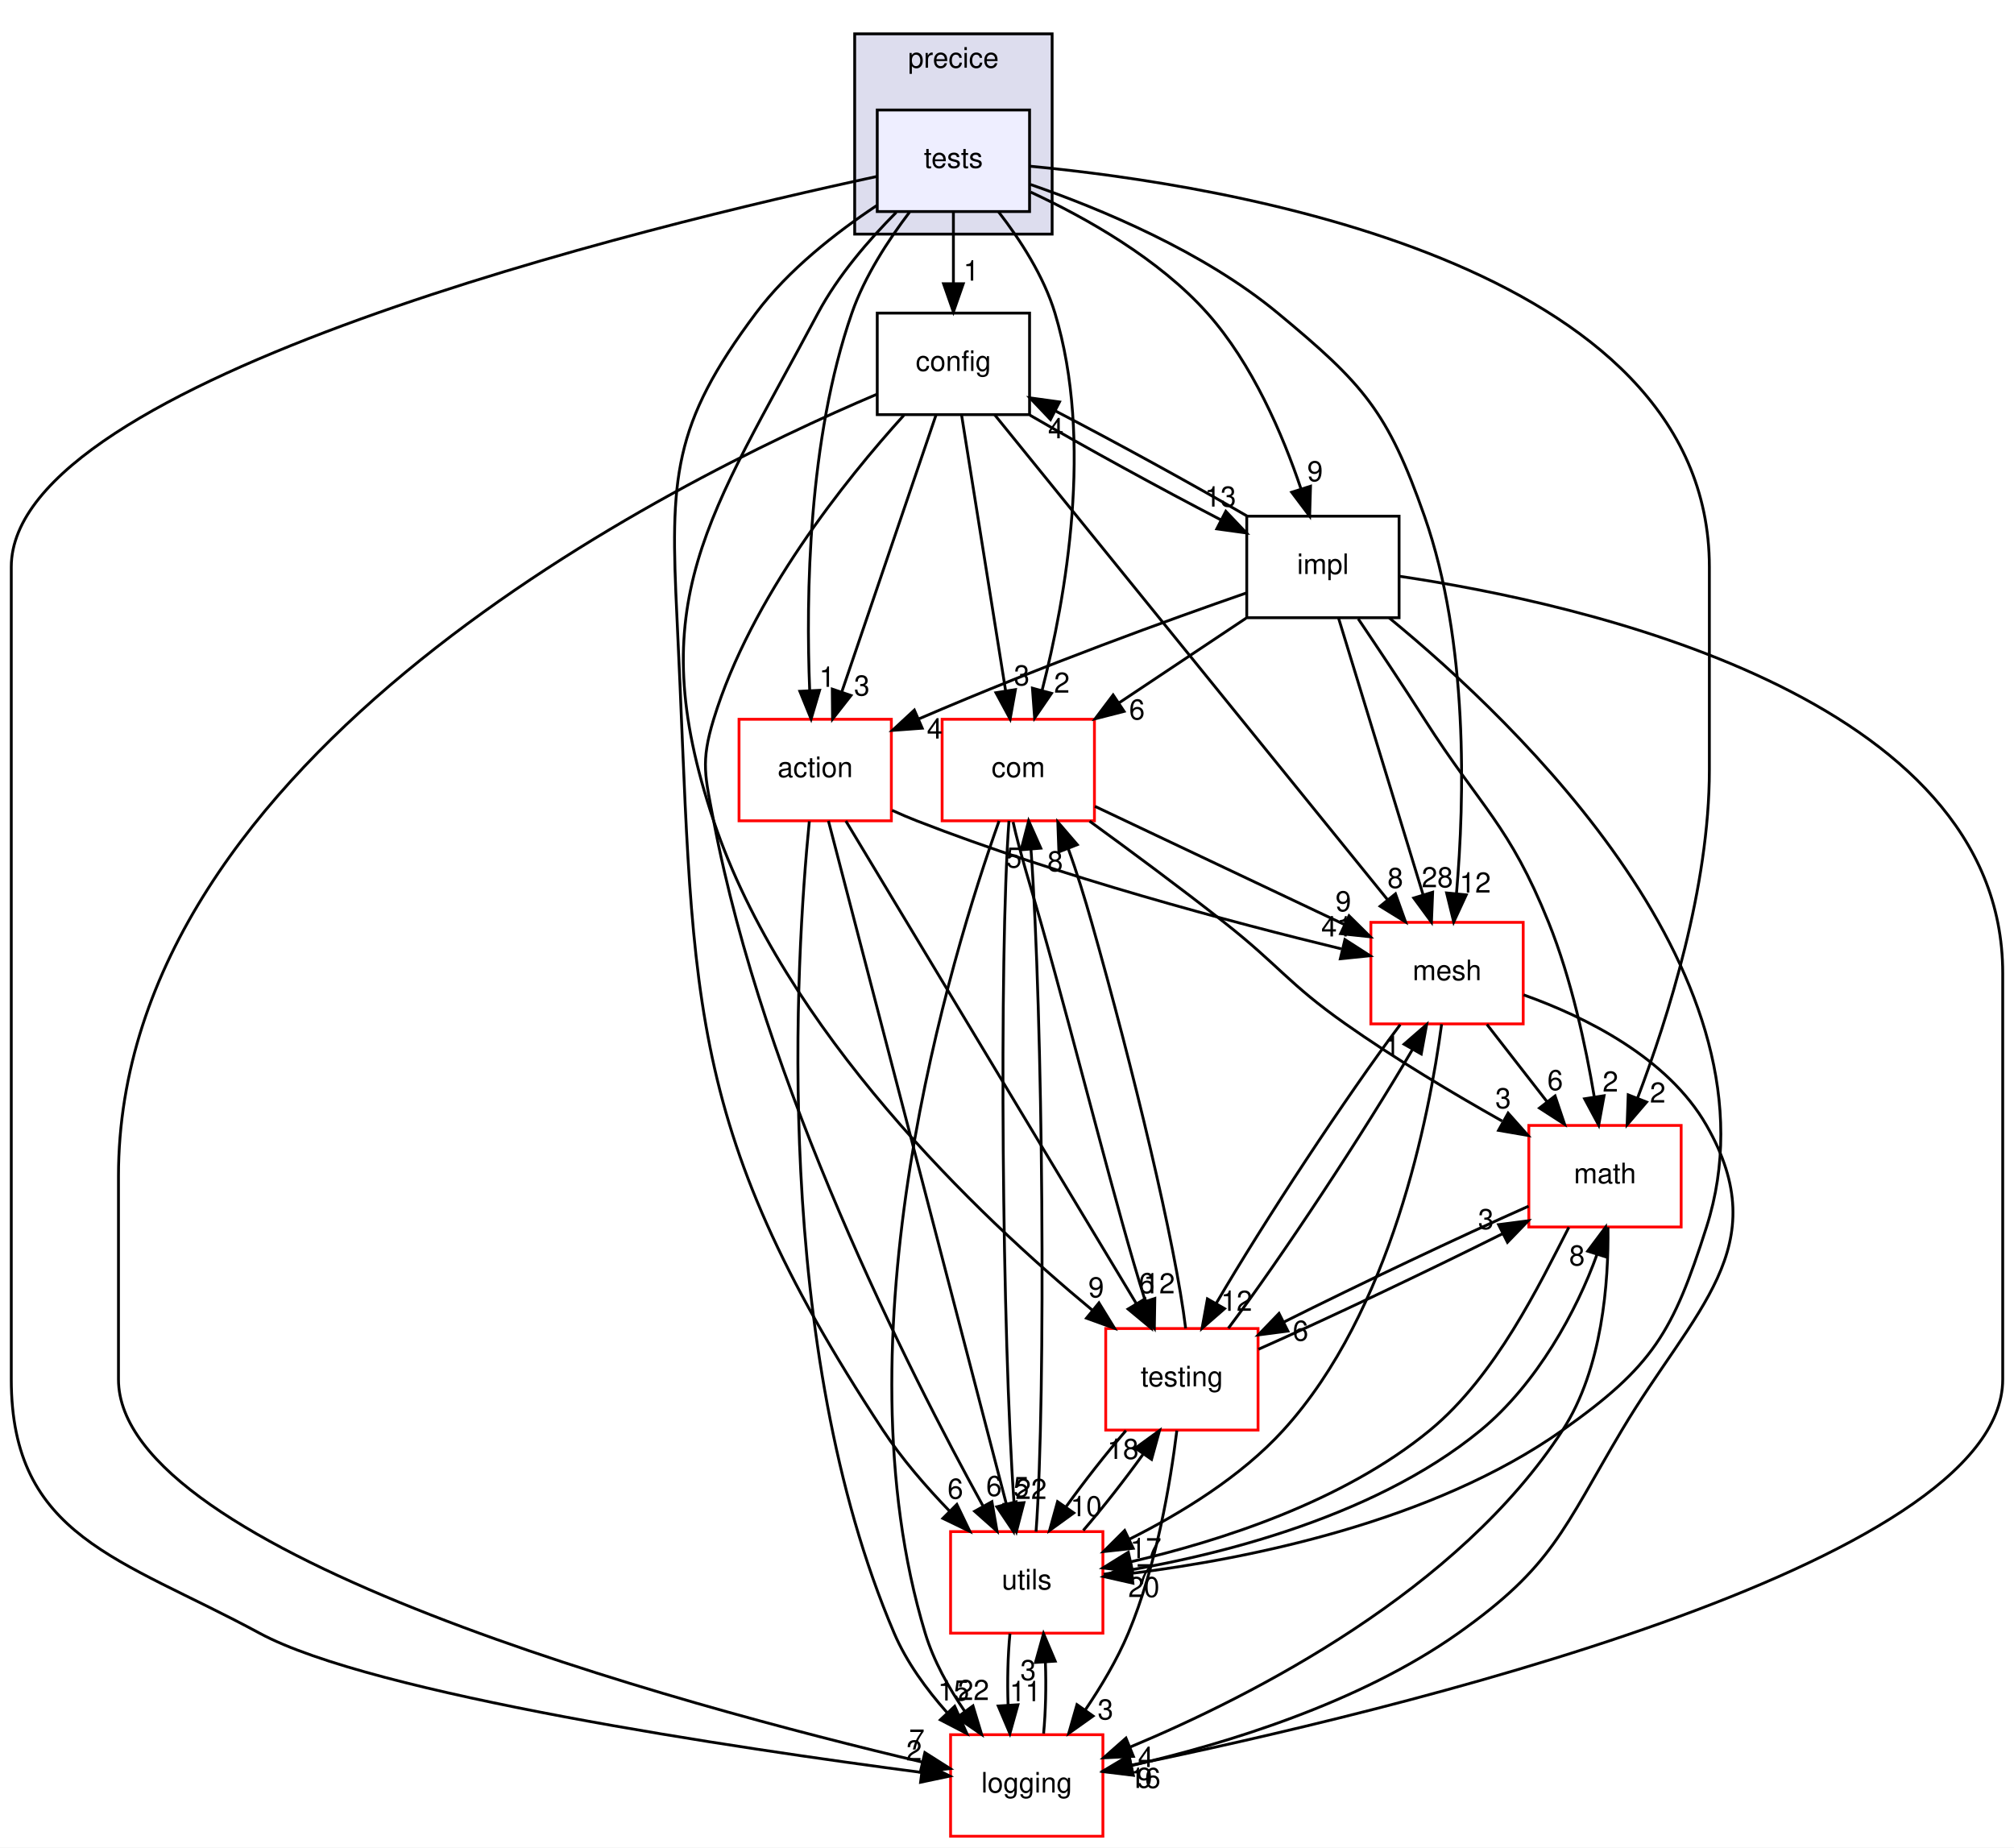
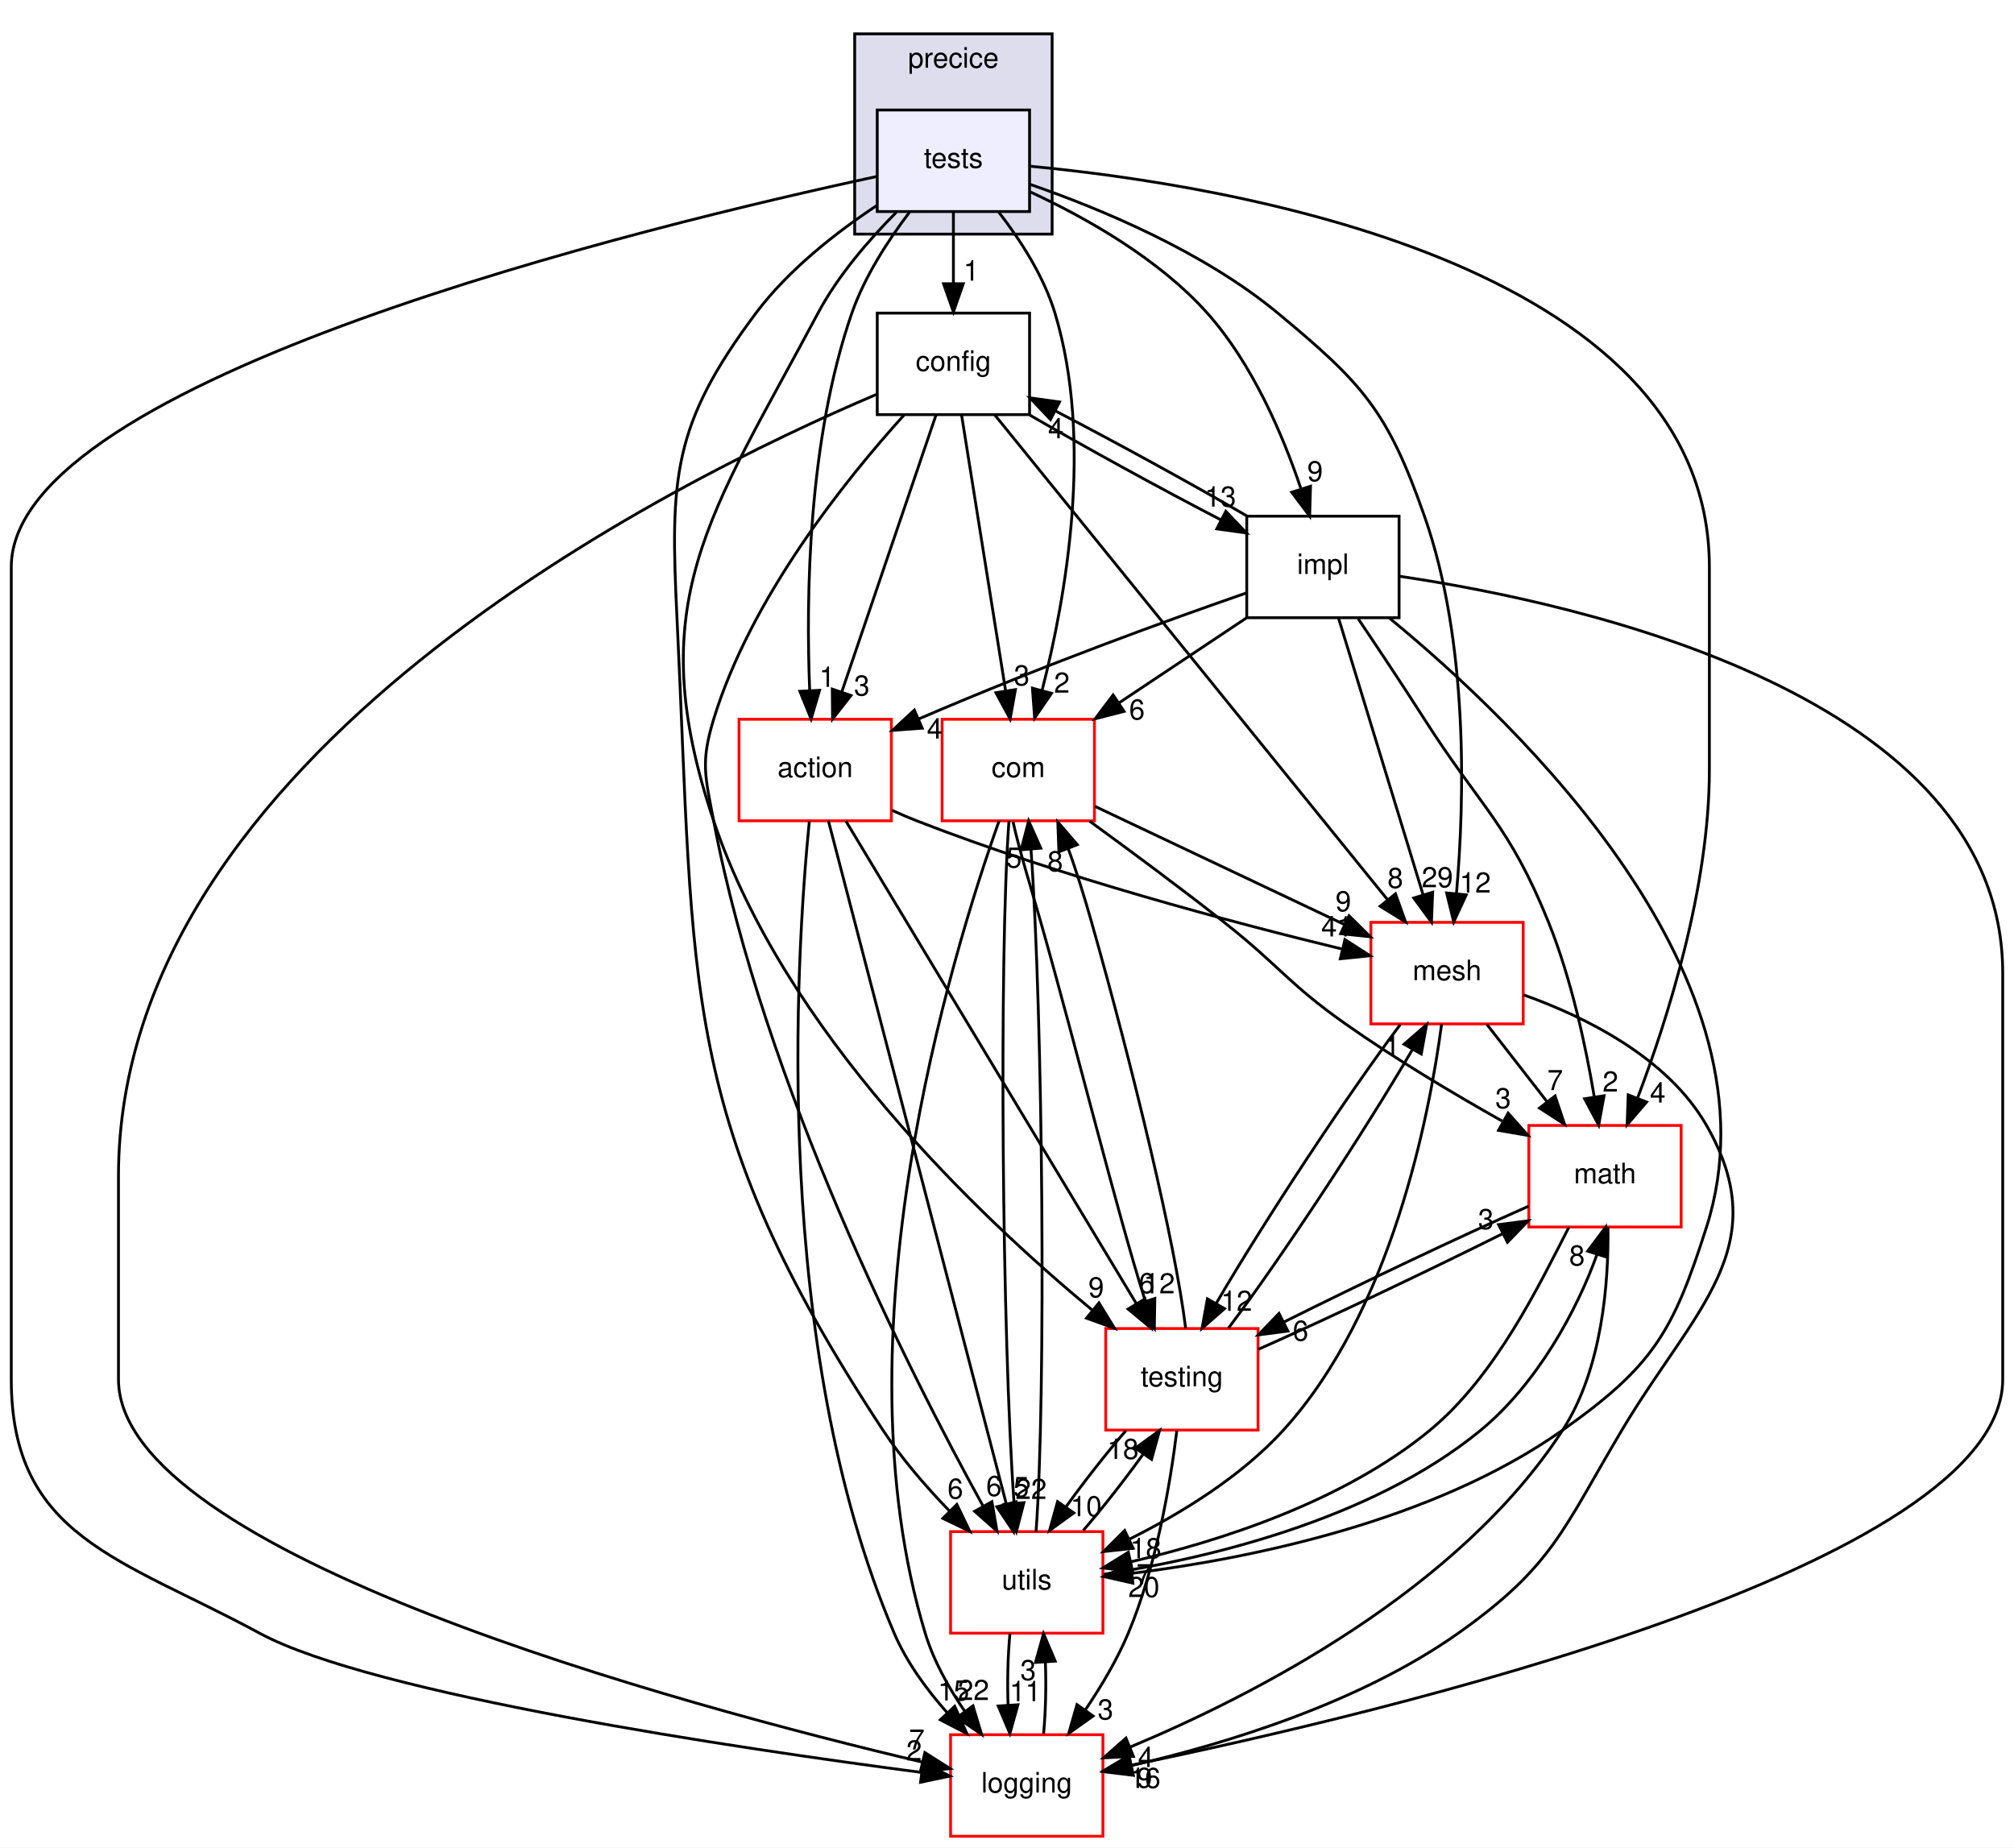
<svg xmlns="http://www.w3.org/2000/svg" xmlns:xlink="http://www.w3.org/1999/xlink" width="714pt" height="655pt" viewBox="0.00 0.00 714.00 655.00">
  <g id="graph0" class="graph" transform="scale(1 1) rotate(0) translate(4 651)">
    <polygon fill="#ffffff" stroke="transparent" points="-4,4 -4,-651 710,-651 710,4 -4,4" />
    <g id="clust1" class="cluster">
      <g id="a_clust1">
        <a xlink:href="dir_230430f095e3ee25a5bb78a8d9c88b94.html" target="_top" xlink:title="precice">
          <polygon fill="#ddddee" stroke="#000000" points="299,-568 299,-639 369,-639 369,-568 299,-568" />
          <text text-anchor="middle" x="334" y="-627" font-family="Helvetica,sans-Serif" font-size="10.00" fill="#000000">precice</text>
        </a>
      </g>
    </g>
    <g id="node1" class="node">
      <g id="a_node1">
        <a xlink:href="dir_2c6c95763f577bc1c142449e55ae7f0a.html" target="_top" xlink:title="tests">
          <polygon fill="#eeeeff" stroke="#000000" points="361,-612 307,-612 307,-576 361,-576 361,-612" />
          <text text-anchor="middle" x="334" y="-591.5" font-family="Helvetica,sans-Serif" font-size="10.00" fill="#000000">tests</text>
        </a>
      </g>
    </g>
    <g id="node2" class="node">
      <g id="a_node2">
        <a xlink:href="dir_541eb0a6c58a7690acc5b848a4b1b724.html" target="_top" xlink:title="com">
          <polygon fill="#ffffff" stroke="#ff0000" points="384,-396 330,-396 330,-360 384,-360 384,-396" />
          <text text-anchor="middle" x="357" y="-375.5" font-family="Helvetica,sans-Serif" font-size="10.00" fill="#000000">com</text>
        </a>
      </g>
    </g>
    <g id="edge27" class="edge">
      <path fill="none" stroke="#000000" d="M349.99,-575.917C357.654,-566.037 366.017,-553.156 370,-540 383.723,-494.676 373.864,-439.151 365.446,-406.281" />
      <polygon fill="#000000" stroke="#000000" points="368.778,-405.191 362.796,-396.447 362.019,-407.013 368.778,-405.191" />
      <g id="a_edge27-headlabel">
        <a xlink:href="dir_000039_000005.html" target="_top" xlink:title="2">
          <text text-anchor="middle" x="372.455" y="-405.423" font-family="Helvetica,sans-Serif" font-size="10.00" fill="#000000">2</text>
        </a>
      </g>
    </g>
    <g id="node3" class="node">
      <g id="a_node3">
        <a xlink:href="dir_42377c93a3895dabfbd0cdc98a4db3fd.html" target="_top" xlink:title="config">
          <polygon fill="none" stroke="#000000" points="361,-540 307,-540 307,-504 361,-504 361,-540" />
          <text text-anchor="middle" x="334" y="-519.5" font-family="Helvetica,sans-Serif" font-size="10.00" fill="#000000">config</text>
        </a>
      </g>
    </g>
    <g id="edge28" class="edge">
      <path fill="none" stroke="#000000" d="M334,-575.831C334,-568.131 334,-558.974 334,-550.417" />
      <polygon fill="#000000" stroke="#000000" points="337.5,-550.413 334,-540.413 330.5,-550.413 337.5,-550.413" />
      <g id="a_edge28-headlabel">
        <a xlink:href="dir_000039_000014.html" target="_top" xlink:title="1">
          <text text-anchor="middle" x="340.339" y="-551.508" font-family="Helvetica,sans-Serif" font-size="10.00" fill="#000000">1</text>
        </a>
      </g>
    </g>
    <g id="node4" class="node">
      <g id="a_node4">
        <a xlink:href="dir_63a79716ac36ae14e4cbc21f08c9941e.html" target="_top" xlink:title="action">
          <polygon fill="#ffffff" stroke="#ff0000" points="312,-396 258,-396 258,-360 312,-360 312,-396" />
          <text text-anchor="middle" x="285" y="-375.5" font-family="Helvetica,sans-Serif" font-size="10.00" fill="#000000">action</text>
        </a>
      </g>
    </g>
    <g id="edge29" class="edge">
      <path fill="none" stroke="#000000" d="M318.44,-575.777C310.894,-565.859 302.507,-552.986 298,-540 282.458,-495.216 281.717,-439.44 283.043,-406.388" />
      <polygon fill="#000000" stroke="#000000" points="286.554,-406.26 283.554,-396.099 279.562,-405.913 286.554,-406.26" />
      <g id="a_edge29-headlabel">
        <a xlink:href="dir_000039_000004.html" target="_top" xlink:title="1">
          <text text-anchor="middle" x="289.212" y="-407.491" font-family="Helvetica,sans-Serif" font-size="10.00" fill="#000000">1</text>
        </a>
      </g>
    </g>
    <g id="node5" class="node">
      <g id="a_node5">
        <a xlink:href="dir_7be0d8c199b9408ae01f5d77515b8def.html" target="_top" xlink:title="mesh">
          <polygon fill="#ffffff" stroke="#ff0000" points="536,-324 482,-324 482,-288 536,-288 536,-324" />
          <text text-anchor="middle" x="509" y="-303.5" font-family="Helvetica,sans-Serif" font-size="10.00" fill="#000000">mesh</text>
        </a>
      </g>
    </g>
    <g id="edge30" class="edge">
      <path fill="none" stroke="#000000" d="M361.286,-585.605C386.073,-577.012 422.68,-561.819 449,-540 479.389,-514.808 487.933,-505.247 501,-468 516.662,-423.358 515.212,-367.537 512.365,-334.438" />
      <polygon fill="#000000" stroke="#000000" points="515.815,-333.75 511.369,-324.133 508.848,-334.424 515.815,-333.75" />
      <g id="a_edge30-headlabel">
        <a xlink:href="dir_000039_000011.html" target="_top" xlink:title="12">
          <text text-anchor="middle" x="518.987" y="-334.555" font-family="Helvetica,sans-Serif" font-size="10.00" fill="#000000">12</text>
        </a>
      </g>
    </g>
    <g id="node6" class="node">
      <g id="a_node6">
        <a xlink:href="dir_bc97d37445b848f03a5d56397d82bb5b.html" target="_top" xlink:title="impl">
          <polygon fill="none" stroke="#000000" points="492,-468 438,-468 438,-432 492,-432 492,-468" />
          <text text-anchor="middle" x="465" y="-447.5" font-family="Helvetica,sans-Serif" font-size="10.00" fill="#000000">impl</text>
        </a>
      </g>
    </g>
    <g id="edge31" class="edge">
      <path fill="none" stroke="#000000" d="M361.394,-582.894C380.96,-573.804 406.766,-559.3 424,-540 439.995,-522.088 450.751,-496.884 457.218,-477.702" />
      <polygon fill="#000000" stroke="#000000" points="460.601,-478.612 460.294,-468.021 453.93,-476.492 460.601,-478.612" />
      <g id="a_edge31-headlabel">
        <a xlink:href="dir_000039_000015.html" target="_top" xlink:title="9">
          <text text-anchor="middle" x="462.218" y="-480.397" font-family="Helvetica,sans-Serif" font-size="10.00" fill="#000000">9</text>
        </a>
      </g>
    </g>
    <g id="node7" class="node">
      <g id="a_node7">
        <a xlink:href="dir_ae9a93452e2a84339148a16bcf2eb561.html" target="_top" xlink:title="math">
          <polygon fill="#ffffff" stroke="#ff0000" points="592,-252 538,-252 538,-216 592,-216 592,-252" />
          <text text-anchor="middle" x="565" y="-231.5" font-family="Helvetica,sans-Serif" font-size="10.00" fill="#000000">math</text>
        </a>
      </g>
    </g>
    <g id="edge32" class="edge">
      <path fill="none" stroke="#000000" d="M361.172,-592.072C429.305,-585.615 602,-558.543 602,-450 602,-450 602,-450 602,-378 602,-336.438 587.363,-290.192 576.501,-261.596" />
      <polygon fill="#000000" stroke="#000000" points="579.749,-260.292 572.847,-252.254 573.23,-262.842 579.749,-260.292" />
      <g id="a_edge32-headlabel">
-         <a xlink:href="dir_000039_000034.html" target="_top" xlink:title="2">
-           <text text-anchor="middle" x="583.703" y="-260.105" font-family="Helvetica,sans-Serif" font-size="10.00" fill="#000000">2</text>
+         <a xlink:href="dir_000039_000034.html" target="_top" xlink:title="4">
+           <text text-anchor="middle" x="583.703" y="-260.105" font-family="Helvetica,sans-Serif" font-size="10.00" fill="#000000">4</text>
        </a>
      </g>
    </g>
    <g id="node8" class="node">
      <g id="a_node8">
        <a xlink:href="dir_3513c77e68d0de165c8b48f945306dcb.html" target="_top" xlink:title="testing">
          <polygon fill="#ffffff" stroke="#ff0000" points="442,-180 388,-180 388,-144 442,-144 442,-180" />
          <text text-anchor="middle" x="415" y="-159.5" font-family="Helvetica,sans-Serif" font-size="10.00" fill="#000000">testing</text>
        </a>
      </g>
    </g>
    <g id="edge33" class="edge">
      <path fill="none" stroke="#000000" d="M313.74,-575.722C304.06,-565.983 293.072,-553.287 286,-540 247.63,-467.902 223.001,-437.424 249,-360 274.034,-285.45 342.63,-220.15 383.384,-186.392" />
      <polygon fill="#000000" stroke="#000000" points="385.603,-189.099 391.142,-180.068 381.18,-183.673 385.603,-189.099" />
      <g id="a_edge33-headlabel">
        <a xlink:href="dir_000039_000024.html" target="_top" xlink:title="9">
          <text text-anchor="middle" x="384.61" y="-191.071" font-family="Helvetica,sans-Serif" font-size="10.00" fill="#000000">9</text>
        </a>
      </g>
    </g>
    <g id="node9" class="node">
      <g id="a_node9">
        <a xlink:href="dir_b3320b59a4aa4a7431bc8488b87009bf.html" target="_top" xlink:title="logging">
          <polygon fill="#ffffff" stroke="#ff0000" points="387,-36 333,-36 333,0 387,0 387,-36" />
          <text text-anchor="middle" x="360" y="-15.5" font-family="Helvetica,sans-Serif" font-size="10.00" fill="#000000">logging</text>
        </a>
      </g>
    </g>
    <g id="edge34" class="edge">
      <path fill="none" stroke="#000000" d="M306.95,-588.452C227.436,-571.375 0,-516.698 0,-450 0,-450 0,-450 0,-162 0,-106.056 38.806,-98.639 88,-72 128.103,-50.284 257.817,-31.135 322.545,-22.648" />
      <polygon fill="#000000" stroke="#000000" points="323.257,-26.085 332.725,-21.33 322.358,-19.143 323.257,-26.085" />
      <g id="a_edge34-headlabel">
        <a xlink:href="dir_000039_000027.html" target="_top" xlink:title="2">
          <text text-anchor="middle" x="320.056" y="-26.862" font-family="Helvetica,sans-Serif" font-size="10.00" fill="#000000">2</text>
        </a>
      </g>
    </g>
    <g id="node10" class="node">
      <g id="a_node10">
        <a xlink:href="dir_313caf1132e152dd9b58bea13a4052ca.html" target="_top" xlink:title="utils">
          <polygon fill="#ffffff" stroke="#ff0000" points="387,-108 333,-108 333,-72 387,-72 387,-108" />
          <text text-anchor="middle" x="360" y="-87.5" font-family="Helvetica,sans-Serif" font-size="10.00" fill="#000000">utils</text>
        </a>
      </g>
    </g>
    <g id="edge35" class="edge">
      <path fill="none" stroke="#000000" d="M306.798,-578.119C292.452,-568.597 275.493,-555.362 264,-540 234.295,-500.295 233.598,-481.529 236,-432 242.396,-300.107 236.447,-254.33 309,-144 315.686,-133.833 324.372,-123.825 332.675,-115.24" />
      <polygon fill="#000000" stroke="#000000" points="335.223,-117.641 339.813,-108.093 330.27,-112.694 335.223,-117.641" />
      <g id="a_edge35-headlabel">
        <a xlink:href="dir_000039_000044.html" target="_top" xlink:title="6">
          <text text-anchor="middle" x="334.691" y="-119.691" font-family="Helvetica,sans-Serif" font-size="10.00" fill="#000000">6</text>
        </a>
      </g>
    </g>
    <g id="edge1" class="edge">
      <path fill="none" stroke="#000000" d="M384.175,-365.128C408.847,-353.441 445.425,-336.114 472.614,-323.235" />
      <polygon fill="#000000" stroke="#000000" points="474.266,-326.326 481.805,-318.882 471.269,-320 474.266,-326.326" />
      <g id="a_edge1-headlabel">
        <a xlink:href="dir_000005_000011.html" target="_top" xlink:title="9">
          <text text-anchor="middle" x="472.233" y="-327.931" font-family="Helvetica,sans-Serif" font-size="10.00" fill="#000000">9</text>
        </a>
      </g>
    </g>
    <g id="edge2" class="edge">
      <path fill="none" stroke="#000000" d="M382.282,-359.873C396.466,-349.561 414.394,-336.287 430,-324 449.583,-308.582 452.626,-302.358 473,-288 490.627,-275.577 511.252,-263.284 528.501,-253.572" />
      <polygon fill="#000000" stroke="#000000" points="530.658,-256.378 537.696,-248.458 527.255,-250.26 530.658,-256.378" />
      <g id="a_edge2-headlabel">
        <a xlink:href="dir_000005_000034.html" target="_top" xlink:title="3">
          <text text-anchor="middle" x="528.896" y="-258.106" font-family="Helvetica,sans-Serif" font-size="10.00" fill="#000000">3</text>
        </a>
      </g>
    </g>
    <g id="edge3" class="edge">
      <path fill="none" stroke="#000000" d="M355.158,-359.584C357.449,-349.181 361.62,-335.914 365,-324 378.289,-277.156 391.776,-222.104 402.026,-189.74" />
      <polygon fill="#000000" stroke="#000000" points="405.407,-190.662 405.235,-180.069 398.764,-188.458 405.407,-190.662" />
      <g id="a_edge3-headlabel">
        <a xlink:href="dir_000005_000024.html" target="_top" xlink:title="12">
          <text text-anchor="middle" x="406.97" y="-192.468" font-family="Helvetica,sans-Serif" font-size="10.00" fill="#000000">12</text>
        </a>
      </g>
    </g>
    <g id="edge4" class="edge">
      <path fill="none" stroke="#000000" d="M350.189,-359.947C333.107,-311.944 292.025,-177.605 324,-72 326.956,-62.236 332.325,-52.623 338.03,-44.276" />
      <polygon fill="#000000" stroke="#000000" points="340.941,-46.224 344.01,-36.083 335.287,-42.097 340.941,-46.224" />
      <g id="a_edge4-headlabel">
        <a xlink:href="dir_000005_000027.html" target="_top" xlink:title="22">
          <text text-anchor="middle" x="341.116" y="-48.301" font-family="Helvetica,sans-Serif" font-size="10.00" fill="#000000">22</text>
        </a>
      </g>
    </g>
    <g id="edge5" class="edge">
      <path fill="none" stroke="#000000" d="M353.701,-359.984C350.112,-311.294 351.273,-176.796 355.502,-118.057" />
      <polygon fill="#000000" stroke="#000000" points="358.996,-118.262 356.326,-108.009 352.02,-117.689 358.996,-118.262" />
      <g id="a_edge5-headlabel">
        <a xlink:href="dir_000005_000044.html" target="_top" xlink:title="22">
          <text text-anchor="middle" x="361.532" y="-119.576" font-family="Helvetica,sans-Serif" font-size="10.00" fill="#000000">22</text>
        </a>
      </g>
    </g>
    <g id="edge6" class="edge">
      <path fill="none" stroke="#000000" d="M336.913,-503.762C340.853,-479.093 347.918,-434.86 352.532,-405.973" />
      <polygon fill="#000000" stroke="#000000" points="355.99,-406.517 354.111,-396.09 349.077,-405.412 355.99,-406.517" />
      <g id="a_edge6-headlabel">
        <a xlink:href="dir_000014_000005.html" target="_top" xlink:title="3">
          <text text-anchor="middle" x="358.226" y="-408.014" font-family="Helvetica,sans-Serif" font-size="10.00" fill="#000000">3</text>
        </a>
      </g>
    </g>
    <g id="edge7" class="edge">
      <path fill="none" stroke="#000000" d="M327.794,-503.762C319.363,-478.985 304.216,-434.471 294.39,-405.594" />
      <polygon fill="#000000" stroke="#000000" points="297.69,-404.429 291.156,-396.09 291.063,-406.684 297.69,-404.429" />
      <g id="a_edge7-headlabel">
        <a xlink:href="dir_000014_000004.html" target="_top" xlink:title="3">
          <text text-anchor="middle" x="301.536" y="-404.417" font-family="Helvetica,sans-Serif" font-size="10.00" fill="#000000">3</text>
        </a>
      </g>
    </g>
    <g id="edge8" class="edge">
      <path fill="none" stroke="#000000" d="M348.619,-503.955C379.566,-465.759 451.799,-376.603 487.809,-332.156" />
      <polygon fill="#000000" stroke="#000000" points="490.724,-334.118 494.299,-324.145 485.284,-329.712 490.724,-334.118" />
      <g id="a_edge8-headlabel">
        <a xlink:href="dir_000014_000011.html" target="_top" xlink:title="8">
          <text text-anchor="middle" x="490.667" y="-336.199" font-family="Helvetica,sans-Serif" font-size="10.00" fill="#000000">8</text>
        </a>
      </g>
    </g>
    <g id="edge9" class="edge">
      <path fill="none" stroke="#000000" d="M361.104,-503.831C380.726,-492.437 407.309,-477.853 428.737,-466.74" />
      <polygon fill="#000000" stroke="#000000" points="430.57,-469.733 437.872,-462.056 427.376,-463.505 430.57,-469.733" />
      <g id="a_edge9-headlabel">
        <a xlink:href="dir_000014_000015.html" target="_top" xlink:title="13">
          <text text-anchor="middle" x="428.667" y="-471.4" font-family="Helvetica,sans-Serif" font-size="10.00" fill="#000000">13</text>
        </a>
      </g>
    </g>
    <g id="edge10" class="edge">
      <path fill="none" stroke="#000000" d="M306.947,-511.263C233.876,-480.284 38,-383.314 38,-234 38,-234 38,-234 38,-162 38,-100.201 238.15,-46.339 322.851,-26.313" />
      <polygon fill="#000000" stroke="#000000" points="323.881,-29.666 332.824,-23.985 322.29,-22.849 323.881,-29.666" />
      <g id="a_edge10-headlabel">
        <a xlink:href="dir_000014_000027.html" target="_top" xlink:title="7">
          <text text-anchor="middle" x="321.026" y="-30.748" font-family="Helvetica,sans-Serif" font-size="10.00" fill="#000000">7</text>
        </a>
      </g>
    </g>
    <g id="edge11" class="edge">
      <path fill="none" stroke="#000000" d="M316.474,-503.823C295.687,-480.873 262.194,-439.15 249,-396 244.322,-380.699 246.018,-375.72 249,-360 266.761,-266.365 318.321,-164.607 344.442,-117.181" />
      <polygon fill="#000000" stroke="#000000" points="347.651,-118.613 349.46,-108.174 341.536,-115.207 347.651,-118.613" />
      <g id="a_edge11-headlabel">
        <a xlink:href="dir_000014_000044.html" target="_top" xlink:title="6">
          <text text-anchor="middle" x="348.383" y="-120.635" font-family="Helvetica,sans-Serif" font-size="10.00" fill="#000000">6</text>
        </a>
      </g>
    </g>
    <g id="edge12" class="edge">
      <path fill="none" stroke="#000000" d="M312.281,-363.71C315.192,-362.381 318.135,-361.117 321,-360 371.901,-340.159 433.07,-323.93 471.502,-314.608" />
      <polygon fill="#000000" stroke="#000000" points="472.8,-317.897 481.711,-312.165 471.171,-311.089 472.8,-317.897" />
      <g id="a_edge12-headlabel">
        <a xlink:href="dir_000004_000011.html" target="_top" xlink:title="41">
          <text text-anchor="middle" x="469.965" y="-318.995" font-family="Helvetica,sans-Serif" font-size="10.00" fill="#000000">41</text>
        </a>
      </g>
    </g>
    <g id="edge13" class="edge">
      <path fill="none" stroke="#000000" d="M295.86,-359.955C318.706,-321.997 371.84,-233.713 398.754,-188.993" />
      <polygon fill="#000000" stroke="#000000" points="401.921,-190.518 404.079,-180.145 395.924,-186.908 401.921,-190.518" />
      <g id="a_edge13-headlabel">
        <a xlink:href="dir_000004_000024.html" target="_top" xlink:title="6">
          <text text-anchor="middle" x="402.501" y="-192.562" font-family="Helvetica,sans-Serif" font-size="10.00" fill="#000000">6</text>
        </a>
      </g>
    </g>
    <g id="edge14" class="edge">
      <path fill="none" stroke="#000000" d="M282.917,-359.821C278.086,-310.945 269.619,-173.55 313,-72 317.366,-61.78 324.417,-52.111 331.743,-43.855" />
      <polygon fill="#000000" stroke="#000000" points="334.459,-46.077 338.774,-36.4 329.367,-41.273 334.459,-46.077" />
      <g id="a_edge14-headlabel">
        <a xlink:href="dir_000004_000027.html" target="_top" xlink:title="15">
          <text text-anchor="middle" x="334.058" y="-48.14" font-family="Helvetica,sans-Serif" font-size="10.00" fill="#000000">15</text>
        </a>
      </g>
    </g>
    <g id="edge15" class="edge">
      <path fill="none" stroke="#000000" d="M289.692,-359.984C302.398,-311.193 337.542,-176.238 352.788,-117.693" />
      <polygon fill="#000000" stroke="#000000" points="356.177,-118.568 355.31,-108.009 349.403,-116.804 356.177,-118.568" />
      <g id="a_edge15-headlabel">
        <a xlink:href="dir_000004_000044.html" target="_top" xlink:title="5">
          <text text-anchor="middle" x="358.019" y="-120.262" font-family="Helvetica,sans-Serif" font-size="10.00" fill="#000000">5</text>
        </a>
      </g>
    </g>
    <g id="edge16" class="edge">
      <path fill="none" stroke="#000000" d="M523.131,-287.831C529.581,-279.539 537.345,-269.557 544.425,-260.453" />
      <polygon fill="#000000" stroke="#000000" points="547.302,-262.456 550.679,-252.413 541.776,-258.158 547.302,-262.456" />
      <g id="a_edge16-headlabel">
-         <a xlink:href="dir_000011_000034.html" target="_top" xlink:title="6">
-           <text text-anchor="middle" x="547.336" y="-264.536" font-family="Helvetica,sans-Serif" font-size="10.00" fill="#000000">6</text>
+         <a xlink:href="dir_000011_000034.html" target="_top" xlink:title="7">
+           <text text-anchor="middle" x="547.336" y="-264.536" font-family="Helvetica,sans-Serif" font-size="10.00" fill="#000000">7</text>
        </a>
      </g>
    </g>
    <g id="edge17" class="edge">
      <path fill="none" stroke="#000000" d="M492.422,-287.762C473.603,-262.768 443.938,-217.692 427.127,-188.841" />
      <polygon fill="#000000" stroke="#000000" points="430.136,-187.052 422.15,-180.09 424.051,-190.513 430.136,-187.052" />
      <g id="a_edge17-headlabel">
        <a xlink:href="dir_000011_000024.html" target="_top" xlink:title="12">
          <text text-anchor="middle" x="434.381" y="-186.273" font-family="Helvetica,sans-Serif" font-size="10.00" fill="#000000">12</text>
        </a>
      </g>
    </g>
    <g id="edge18" class="edge">
      <path fill="none" stroke="#000000" d="M536.158,-298.292C557.983,-290.504 587.196,-276.108 601,-252 625.754,-208.768 596.461,-186.819 571,-144 549.999,-108.681 546.539,-95.741 513,-72 477.836,-47.108 430.076,-32.685 397.324,-25.106" />
      <polygon fill="#000000" stroke="#000000" points="397.771,-21.62 387.252,-22.881 396.262,-28.456 397.771,-21.62" />
      <g id="a_edge18-headlabel">
        <a xlink:href="dir_000011_000027.html" target="_top" xlink:title="16">
          <text text-anchor="middle" x="401.894" y="-17.123" font-family="Helvetica,sans-Serif" font-size="10.00" fill="#000000">16</text>
        </a>
      </g>
    </g>
    <g id="edge19" class="edge">
      <path fill="none" stroke="#000000" d="M507.074,-287.878C502.715,-255.247 489.297,-186.094 451,-144 435.945,-127.453 414.622,-114.429 396.401,-105.322" />
      <polygon fill="#000000" stroke="#000000" points="397.736,-102.08 387.205,-100.918 394.712,-108.394 397.736,-102.08" />
      <g id="a_edge19-headlabel">
-         <a xlink:href="dir_000011_000044.html" target="_top" xlink:title="17">
-           <text text-anchor="middle" x="402.204" y="-98.572" font-family="Helvetica,sans-Serif" font-size="10.00" fill="#000000">17</text>
+         <a xlink:href="dir_000011_000044.html" target="_top" xlink:title="18">
+           <text text-anchor="middle" x="402.204" y="-98.572" font-family="Helvetica,sans-Serif" font-size="10.00" fill="#000000">18</text>
        </a>
      </g>
    </g>
    <g id="edge20" class="edge">
      <path fill="none" stroke="#000000" d="M437.747,-431.831C424.061,-422.707 407.308,-411.539 392.617,-401.745" />
      <polygon fill="#000000" stroke="#000000" points="394.506,-398.798 384.244,-396.163 390.623,-404.622 394.506,-398.798" />
      <g id="a_edge20-headlabel">
        <a xlink:href="dir_000015_000005.html" target="_top" xlink:title="6">
          <text text-anchor="middle" x="399.072" y="-395.929" font-family="Helvetica,sans-Serif" font-size="10.00" fill="#000000">6</text>
        </a>
      </g>
    </g>
    <g id="edge21" class="edge">
      <path fill="none" stroke="#000000" d="M438.122,-468.037C418.485,-479.447 391.792,-494.094 370.286,-505.248" />
      <polygon fill="#000000" stroke="#000000" points="368.42,-502.272 361.118,-509.949 371.614,-508.5 368.42,-502.272" />
      <g id="a_edge21-headlabel">
        <a xlink:href="dir_000015_000014.html" target="_top" xlink:title="4">
          <text text-anchor="middle" x="370.323" y="-495.605" font-family="Helvetica,sans-Serif" font-size="10.00" fill="#000000">4</text>
        </a>
      </g>
    </g>
    <g id="edge22" class="edge">
      <path fill="none" stroke="#000000" d="M437.858,-440.779C410.537,-431.29 367.08,-415.636 321.764,-396.142" />
      <polygon fill="#000000" stroke="#000000" points="322.943,-392.838 312.377,-392.059 320.151,-399.257 322.943,-392.838" />
      <g id="a_edge22-headlabel">
        <a xlink:href="dir_000015_000004.html" target="_top" xlink:title="4">
          <text text-anchor="middle" x="327.372" y="-389.168" font-family="Helvetica,sans-Serif" font-size="10.00" fill="#000000">4</text>
        </a>
      </g>
    </g>
    <g id="edge23" class="edge">
      <path fill="none" stroke="#000000" d="M470.573,-431.762C478.111,-407.093 491.626,-362.86 500.453,-333.973" />
      <polygon fill="#000000" stroke="#000000" points="503.898,-334.676 503.473,-324.09 497.203,-332.63 503.898,-334.676" />
      <g id="a_edge23-headlabel">
-         <a xlink:href="dir_000015_000011.html" target="_top" xlink:title="28">
-           <text text-anchor="middle" x="505.563" y="-336.443" font-family="Helvetica,sans-Serif" font-size="10.00" fill="#000000">28</text>
+         <a xlink:href="dir_000015_000011.html" target="_top" xlink:title="29">
+           <text text-anchor="middle" x="505.563" y="-336.443" font-family="Helvetica,sans-Serif" font-size="10.00" fill="#000000">29</text>
        </a>
      </g>
    </g>
    <g id="edge24" class="edge">
      <path fill="none" stroke="#000000" d="M477.511,-431.624C484.519,-421.234 493.36,-407.966 501,-396 521.183,-364.392 530.964,-358.777 545,-324 553.062,-304.024 558.176,-280.176 561.212,-262.05" />
      <polygon fill="#000000" stroke="#000000" points="564.679,-262.531 562.766,-252.111 557.763,-261.45 564.679,-262.531" />
      <g id="a_edge24-headlabel">
        <a xlink:href="dir_000015_000034.html" target="_top" xlink:title="2">
          <text text-anchor="middle" x="566.929" y="-264.022" font-family="Helvetica,sans-Serif" font-size="10.00" fill="#000000">2</text>
        </a>
      </g>
    </g>
    <g id="edge25" class="edge">
      <path fill="none" stroke="#000000" d="M492.177,-446.693C555.205,-437.355 706,-404.699 706,-306 706,-306 706,-306 706,-162 706,-95.659 486.447,-43.636 397.125,-25.216" />
      <polygon fill="#000000" stroke="#000000" points="397.647,-21.75 387.15,-23.187 396.252,-28.61 397.647,-21.75" />
      <g id="a_edge25-headlabel">
        <a xlink:href="dir_000015_000027.html" target="_top" xlink:title="9">
          <text text-anchor="middle" x="401.735" y="-17.184" font-family="Helvetica,sans-Serif" font-size="10.00" fill="#000000">9</text>
        </a>
      </g>
    </g>
    <g id="edge26" class="edge">
      <path fill="none" stroke="#000000" d="M488.513,-431.925C534.373,-394.303 628.932,-303.759 601,-216 589.106,-178.633 582.013,-166.648 550,-144 503.773,-111.297 438.13,-98.315 397.352,-93.22" />
      <polygon fill="#000000" stroke="#000000" points="397.633,-89.729 387.298,-92.061 396.831,-96.683 397.633,-89.729" />
      <g id="a_edge26-headlabel">
        <a xlink:href="dir_000015_000044.html" target="_top" xlink:title="20">
          <text text-anchor="middle" x="401.529" y="-84.82" font-family="Helvetica,sans-Serif" font-size="10.00" fill="#000000">20</text>
        </a>
      </g>
    </g>
    <g id="edge36" class="edge">
      <path fill="none" stroke="#000000" d="M537.912,-223.376C513.566,-212.599 477.856,-195.648 451.124,-182.288" />
      <polygon fill="#000000" stroke="#000000" points="452.582,-179.103 442.077,-177.728 449.432,-185.355 452.582,-179.103" />
      <g id="a_edge36-headlabel">
        <a xlink:href="dir_000034_000024.html" target="_top" xlink:title="6">
          <text text-anchor="middle" x="457.07" y="-175.686" font-family="Helvetica,sans-Serif" font-size="10.00" fill="#000000">6</text>
        </a>
      </g>
    </g>
    <g id="edge37" class="edge">
      <path fill="none" stroke="#000000" d="M566.056,-215.93C566.313,-196.603 564.132,-165.798 550,-144 513.168,-87.188 440.723,-50.041 396.704,-31.645" />
      <polygon fill="#000000" stroke="#000000" points="397.814,-28.318 387.232,-27.793 395.177,-34.802 397.814,-28.318" />
      <g id="a_edge37-headlabel">
        <a xlink:href="dir_000034_000027.html" target="_top" xlink:title="4">
          <text text-anchor="middle" x="402.214" y="-24.542" font-family="Helvetica,sans-Serif" font-size="10.00" fill="#000000">4</text>
        </a>
      </g>
    </g>
    <g id="edge38" class="edge">
      <path fill="none" stroke="#000000" d="M552.204,-215.919C541.794,-195.702 526.356,-163.275 503,-144 472.048,-118.456 428.12,-104.589 397.021,-97.33" />
      <polygon fill="#000000" stroke="#000000" points="397.523,-93.857 387.003,-95.115 396.011,-100.692 397.523,-93.857" />
      <g id="a_edge38-headlabel">
        <a xlink:href="dir_000034_000044.html" target="_top" xlink:title="7">
          <text text-anchor="middle" x="401.646" y="-89.361" font-family="Helvetica,sans-Serif" font-size="10.00" fill="#000000">7</text>
        </a>
      </g>
    </g>
    <g id="edge39" class="edge">
      <path fill="none" stroke="#000000" d="M416.332,-180.069C412.698,-210.091 397.728,-272.087 383,-324 380.571,-332.563 377.733,-341.825 374.681,-350.221" />
      <polygon fill="#000000" stroke="#000000" points="371.401,-348.996 371.011,-359.584 377.919,-351.55 371.401,-348.996" />
      <g id="a_edge39-headlabel">
        <a xlink:href="dir_000024_000005.html" target="_top" xlink:title="8">
          <text text-anchor="middle" x="370.069" y="-342.114" font-family="Helvetica,sans-Serif" font-size="10.00" fill="#000000">8</text>
        </a>
      </g>
    </g>
    <g id="edge40" class="edge">
      <path fill="none" stroke="#000000" d="M431.467,-180.09C450.243,-205.004 479.911,-250.072 496.773,-278.988" />
      <polygon fill="#000000" stroke="#000000" points="493.779,-280.803 501.768,-287.762 499.863,-277.34 493.779,-280.803" />
      <g id="a_edge40-headlabel">
        <a xlink:href="dir_000024_000011.html" target="_top" xlink:title="1">
          <text text-anchor="middle" x="489.534" y="-276.584" font-family="Helvetica,sans-Serif" font-size="10.00" fill="#000000">1</text>
        </a>
      </g>
    </g>
    <g id="edge41" class="edge">
      <path fill="none" stroke="#000000" d="M442.128,-172.641C466.432,-183.401 502.038,-200.303 528.741,-213.644" />
      <polygon fill="#000000" stroke="#000000" points="527.276,-216.825 537.781,-218.199 530.426,-210.574 527.276,-216.825" />
      <g id="a_edge41-headlabel">
        <a xlink:href="dir_000024_000034.html" target="_top" xlink:title="3">
          <text text-anchor="middle" x="522.788" y="-215.244" font-family="Helvetica,sans-Serif" font-size="10.00" fill="#000000">3</text>
        </a>
      </g>
    </g>
    <g id="edge42" class="edge">
      <path fill="none" stroke="#000000" d="M413.209,-143.808C410.911,-125.188 405.966,-95.701 396,-72 392.046,-62.595 386.385,-53.088 380.719,-44.727" />
      <polygon fill="#000000" stroke="#000000" points="383.518,-42.623 374.885,-36.481 377.804,-46.666 383.518,-42.623" />
      <g id="a_edge42-headlabel">
        <a xlink:href="dir_000024_000027.html" target="_top" xlink:title="3">
          <text text-anchor="middle" x="387.912" y="-41.417" font-family="Helvetica,sans-Serif" font-size="10.00" fill="#000000">3</text>
        </a>
      </g>
    </g>
    <g id="edge43" class="edge">
      <path fill="none" stroke="#000000" d="M395.169,-143.831C388.099,-135.623 380.366,-125.761 373.873,-116.732" />
      <polygon fill="#000000" stroke="#000000" points="376.672,-114.626 368.09,-108.413 370.924,-118.622 376.672,-114.626" />
      <g id="a_edge43-headlabel">
        <a xlink:href="dir_000024_000044.html" target="_top" xlink:title="10">
          <text text-anchor="middle" x="381.055" y="-113.457" font-family="Helvetica,sans-Serif" font-size="10.00" fill="#000000">10</text>
        </a>
      </g>
    </g>
    <g id="edge44" class="edge">
      <path fill="none" stroke="#000000" d="M365.976,-36.413C366.707,-44.059 366.92,-53.108 366.615,-61.573" />
      <polygon fill="#000000" stroke="#000000" points="363.105,-61.626 365.952,-71.831 370.09,-62.078 363.105,-61.626" />
      <g id="a_edge44-headlabel">
        <a xlink:href="dir_000027_000044.html" target="_top" xlink:title="3">
          <text text-anchor="middle" x="360.503" y="-55.356" font-family="Helvetica,sans-Serif" font-size="10.00" fill="#000000">3</text>
        </a>
      </g>
    </g>
    <g id="edge45" class="edge">
      <path fill="none" stroke="#000000" d="M363.298,-108.009C366.888,-156.691 365.727,-291.189 361.499,-349.935" />
      <polygon fill="#000000" stroke="#000000" points="358.004,-349.731 360.674,-359.984 364.981,-350.304 358.004,-349.731" />
      <g id="a_edge45-headlabel">
        <a xlink:href="dir_000044_000005.html" target="_top" xlink:title="5">
          <text text-anchor="middle" x="355.468" y="-343.417" font-family="Helvetica,sans-Serif" font-size="10.00" fill="#000000">5</text>
        </a>
      </g>
    </g>
    <g id="edge46" class="edge">
      <path fill="none" stroke="#000000" d="M387.247,-92.881C422.109,-98.101 481.906,-111.736 521,-144 540.889,-160.414 555.036,-186.365 562.14,-206.192" />
      <polygon fill="#000000" stroke="#000000" points="558.862,-207.434 565.207,-215.919 565.538,-205.329 558.862,-207.434" />
      <g id="a_edge46-headlabel">
        <a xlink:href="dir_000044_000034.html" target="_top" xlink:title="8">
          <text text-anchor="middle" x="555.073" y="-202.359" font-family="Helvetica,sans-Serif" font-size="10.00" fill="#000000">8</text>
        </a>
      </g>
    </g>
    <g id="edge47" class="edge">
      <path fill="none" stroke="#000000" d="M380.042,-108.413C387.125,-116.654 394.851,-126.525 401.319,-135.536" />
      <polygon fill="#000000" stroke="#000000" points="398.498,-137.609 407.074,-143.831 404.25,-133.62 398.498,-137.609" />
      <g id="a_edge47-headlabel">
        <a xlink:href="dir_000044_000024.html" target="_top" xlink:title="18">
          <text text-anchor="middle" x="394.116" y="-133.774" font-family="Helvetica,sans-Serif" font-size="10.00" fill="#000000">18</text>
        </a>
      </g>
    </g>
    <g id="edge48" class="edge">
      <path fill="none" stroke="#000000" d="M354.048,-71.831C353.297,-64.131 353.076,-54.974 353.385,-46.417" />
      <polygon fill="#000000" stroke="#000000" points="356.879,-46.616 354.024,-36.413 349.894,-46.17 356.879,-46.616" />
      <g id="a_edge48-headlabel">
        <a xlink:href="dir_000044_000027.html" target="_top" xlink:title="11">
          <text text-anchor="middle" x="359.484" y="-47.884" font-family="Helvetica,sans-Serif" font-size="10.00" fill="#000000">11</text>
        </a>
      </g>
    </g>
  </g>
</svg>
